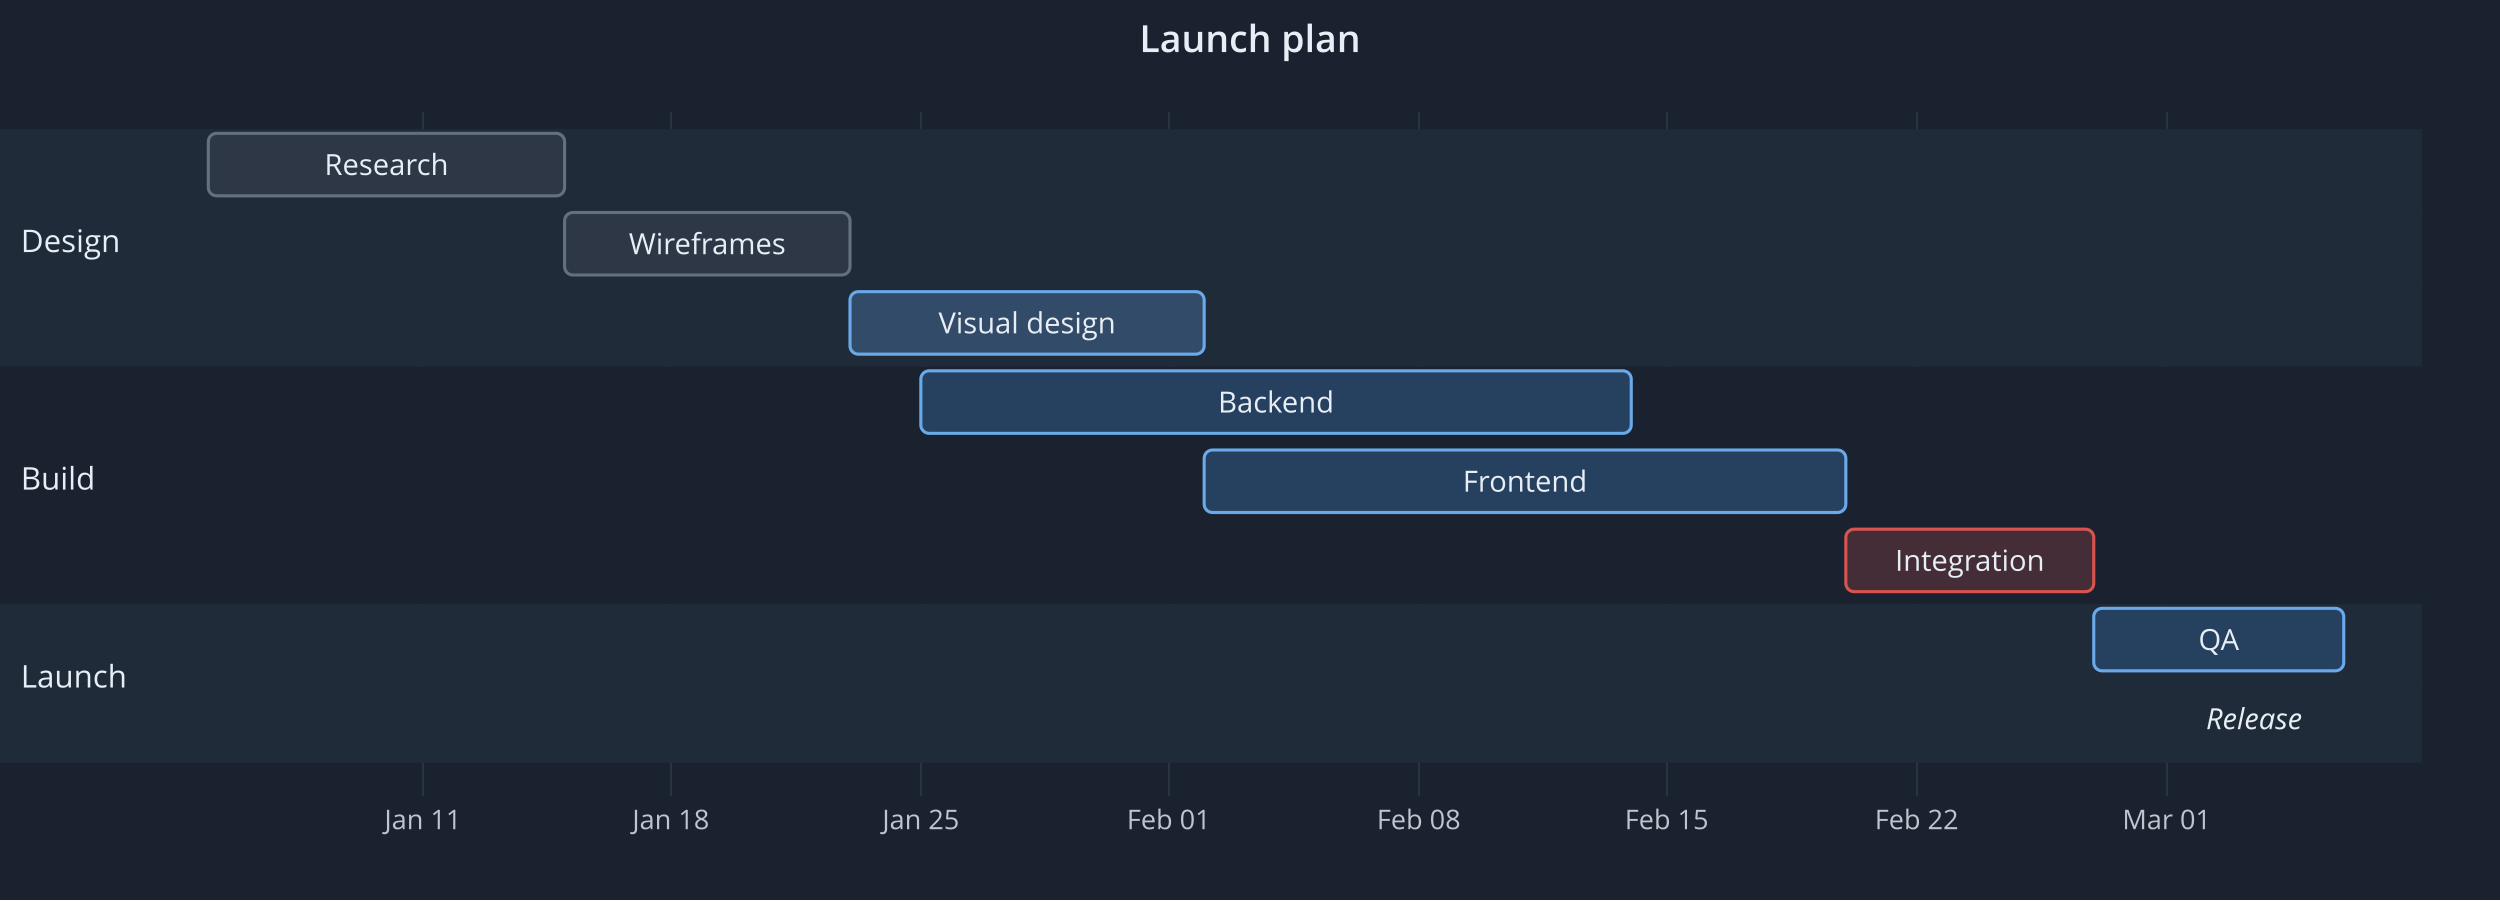
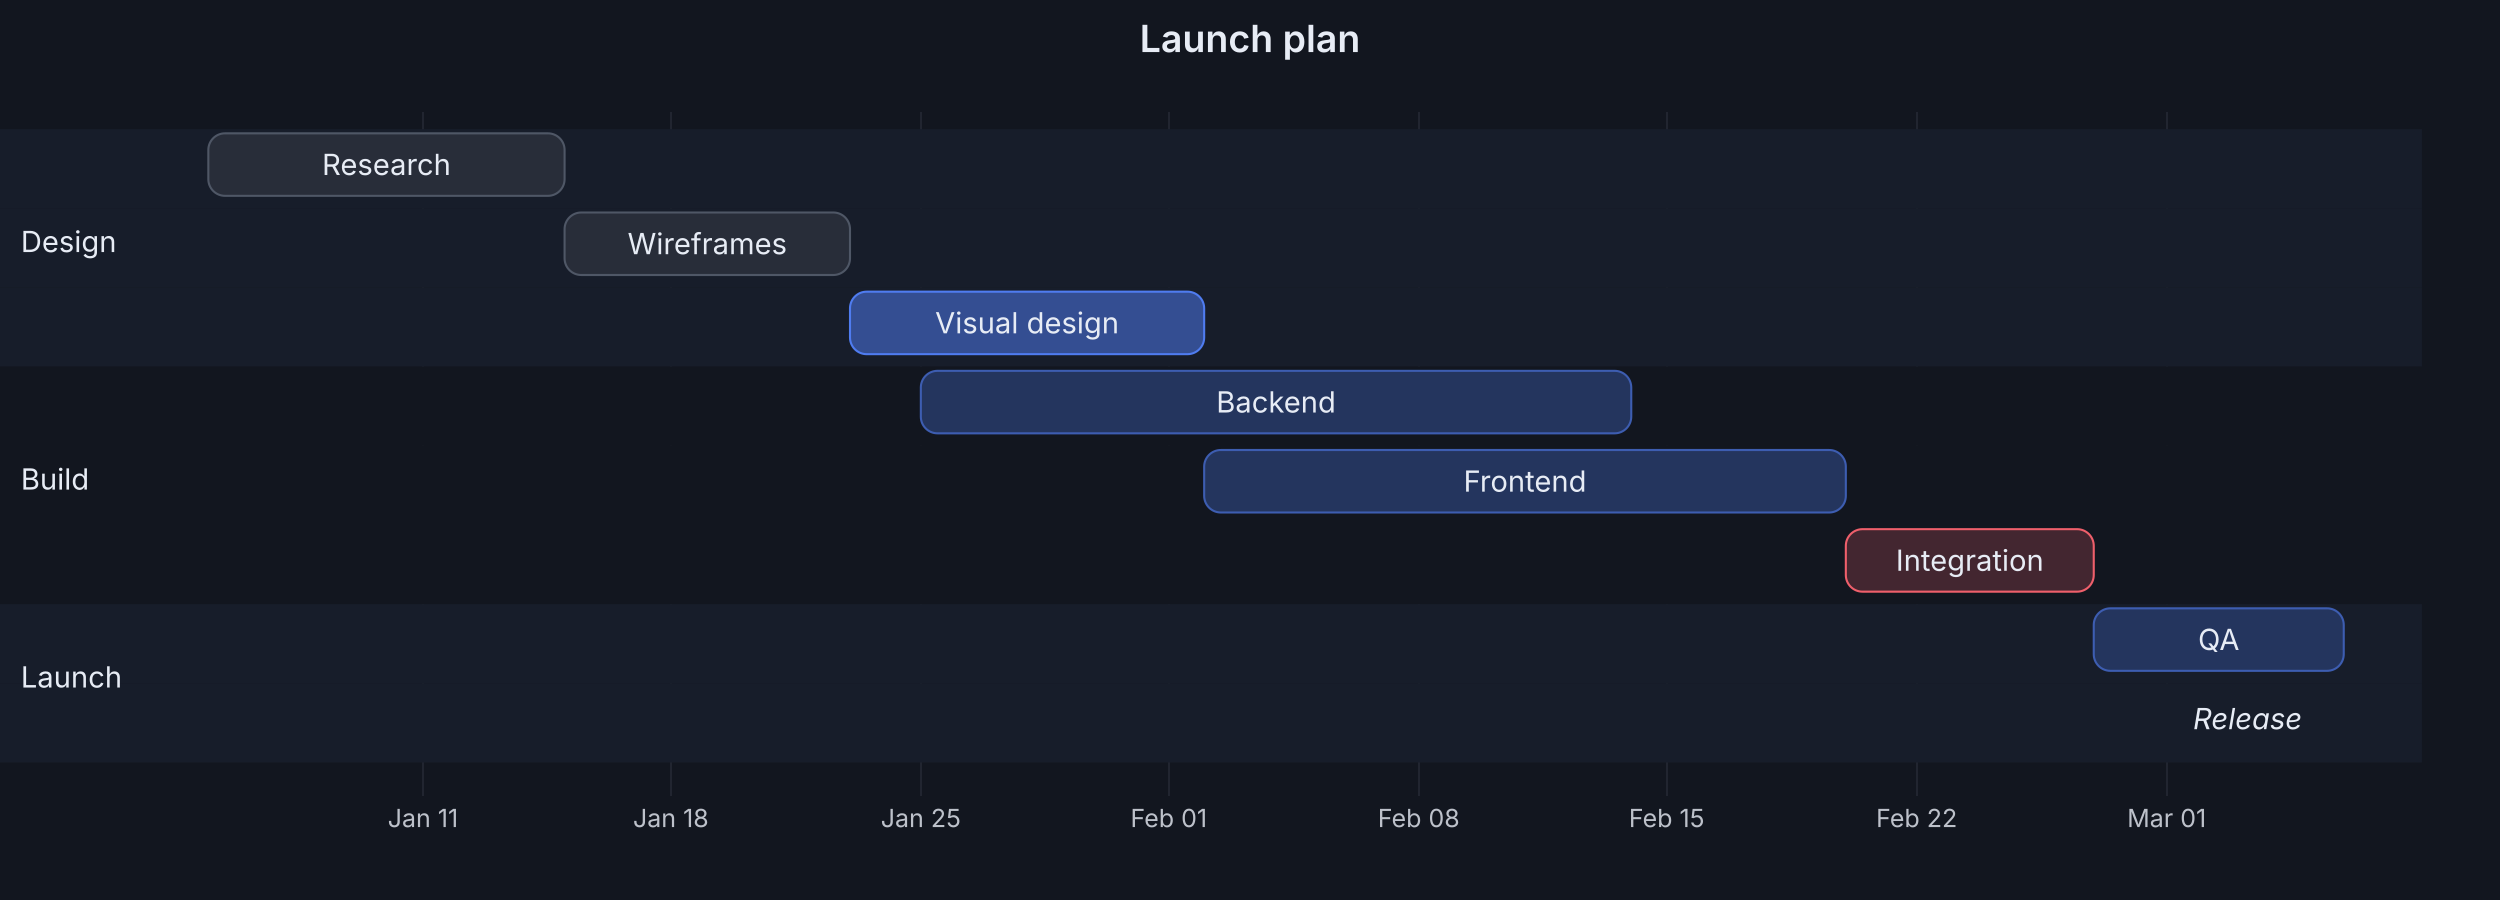
- <svg xmlns="http://www.w3.org/2000/svg" id="pm-1795513336171-4" width="100%" viewBox="0 0 1200 432" style="max-width: 1200px;" role="graphics-document document" aria-roledescription="gantt">
-   <rect x="0" y="0" width="1200" height="432" fill="#1a2230" data-pm="background" />
-   <style>#pm-1795513336171-4{font-family:'Open Sans','Helvetica Neue',Helvetica,Arial,sans-serif;font-size:18px;fill:#e8eef5;}@keyframes edge-animation-frame{from{stroke-dashoffset:0;}}@keyframes dash{to{stroke-dashoffset:0;}}#pm-1795513336171-4 .edge-animation-slow{stroke-dasharray:9,5!important;stroke-dashoffset:900;animation:dash 50s linear infinite;stroke-linecap:round;}#pm-1795513336171-4 .edge-animation-fast{stroke-dasharray:9,5!important;stroke-dashoffset:900;animation:dash 20s linear infinite;stroke-linecap:round;}#pm-1795513336171-4 .error-icon{fill:#202b3a;}#pm-1795513336171-4 .error-text{fill:#dfd4c5;stroke:#dfd4c5;}#pm-1795513336171-4 .edge-thickness-normal{stroke-width:1px;}#pm-1795513336171-4 .edge-thickness-thick{stroke-width:3.5px;}#pm-1795513336171-4 .edge-pattern-solid{stroke-dasharray:0;}#pm-1795513336171-4 .edge-thickness-invisible{stroke-width:0;fill:none;}#pm-1795513336171-4 .edge-pattern-dashed{stroke-dasharray:3;}#pm-1795513336171-4 .edge-pattern-dotted{stroke-dasharray:2;}#pm-1795513336171-4 .marker{fill:#9fb0c3;stroke:#9fb0c3;}#pm-1795513336171-4 .marker.cross{stroke:#9fb0c3;}#pm-1795513336171-4 svg{font-family:'Open Sans','Helvetica Neue',Helvetica,Arial,sans-serif;font-size:18px;}#pm-1795513336171-4 p{margin:0;}#pm-1795513336171-4 .mermaid-main-font{font-family:'Open Sans','Helvetica Neue',Helvetica,Arial,sans-serif;}#pm-1795513336171-4 .exclude-range{fill:#eeeeee;}#pm-1795513336171-4 .section{stroke:none;opacity:0.2;}#pm-1795513336171-4 .section0{fill:#202b3a;}#pm-1795513336171-4 .section2{fill:#202b3a;}#pm-1795513336171-4 .section1,#pm-1795513336171-4 .section3{fill:#1a2230;opacity:0.2;}#pm-1795513336171-4 .sectionTitle0{fill:#e8eef5;}#pm-1795513336171-4 .sectionTitle1{fill:#e8eef5;}#pm-1795513336171-4 .sectionTitle2{fill:#e8eef5;}#pm-1795513336171-4 .sectionTitle3{fill:#e8eef5;}#pm-1795513336171-4 .sectionTitle{text-anchor:start;font-family:'Open Sans','Helvetica Neue',Helvetica,Arial,sans-serif;}#pm-1795513336171-4 .grid .tick{stroke:#2e3746;opacity:0.8;shape-rendering:crispEdges;}#pm-1795513336171-4 .grid .tick text{font-family:'Open Sans','Helvetica Neue',Helvetica,Arial,sans-serif;fill:#e8eef5;}#pm-1795513336171-4 .grid path{stroke-width:0;}#pm-1795513336171-4 .today{fill:none;stroke:#d9534f;stroke-width:2px;}#pm-1795513336171-4 .task{stroke-width:2;}#pm-1795513336171-4 .taskText{text-anchor:middle;font-family:'Open Sans','Helvetica Neue',Helvetica,Arial,sans-serif;}#pm-1795513336171-4 .taskTextOutsideRight{fill:#e8eef5;text-anchor:start;font-family:'Open Sans','Helvetica Neue',Helvetica,Arial,sans-serif;}#pm-1795513336171-4 .taskTextOutsideLeft{fill:#e8eef5;text-anchor:end;}#pm-1795513336171-4 .task.clickable{cursor:pointer;}#pm-1795513336171-4 .taskText.clickable{cursor:pointer;fill:#003163!important;font-weight:bold;}#pm-1795513336171-4 .taskTextOutsideLeft.clickable{cursor:pointer;fill:#003163!important;font-weight:bold;}#pm-1795513336171-4 .taskTextOutsideRight.clickable{cursor:pointer;fill:#003163!important;font-weight:bold;}#pm-1795513336171-4 .taskText0,#pm-1795513336171-4 .taskText1,#pm-1795513336171-4 .taskText2,#pm-1795513336171-4 .taskText3{fill:#e8eef5;}#pm-1795513336171-4 .task0,#pm-1795513336171-4 .task1,#pm-1795513336171-4 .task2,#pm-1795513336171-4 .task3{fill:#26405f;stroke:#6aa9ea;}#pm-1795513336171-4 .taskTextOutside0,#pm-1795513336171-4 .taskTextOutside2{fill:#e8eef5;}#pm-1795513336171-4 .taskTextOutside1,#pm-1795513336171-4 .taskTextOutside3{fill:#e8eef5;}#pm-1795513336171-4 .active0,#pm-1795513336171-4 .active1,#pm-1795513336171-4 .active2,#pm-1795513336171-4 .active3{fill:#324b68;stroke:#6aa9ea;}#pm-1795513336171-4 .activeText0,#pm-1795513336171-4 .activeText1,#pm-1795513336171-4 .activeText2,#pm-1795513336171-4 .activeText3{fill:#e8eef5!important;}#pm-1795513336171-4 .done0,#pm-1795513336171-4 .done1,#pm-1795513336171-4 .done2,#pm-1795513336171-4 .done3{stroke:#637081;fill:#2e3746;stroke-width:2;}#pm-1795513336171-4 .doneText0,#pm-1795513336171-4 .doneText1,#pm-1795513336171-4 .doneText2,#pm-1795513336171-4 .doneText3{fill:#e8eef5!important;}#pm-1795513336171-4 .doneText0.taskTextOutsideLeft,#pm-1795513336171-4 .doneText0.taskTextOutsideRight,#pm-1795513336171-4 .doneText1.taskTextOutsideLeft,#pm-1795513336171-4 .doneText1.taskTextOutsideRight,#pm-1795513336171-4 .doneText2.taskTextOutsideLeft,#pm-1795513336171-4 .doneText2.taskTextOutsideRight,#pm-1795513336171-4 .doneText3.taskTextOutsideLeft,#pm-1795513336171-4 .doneText3.taskTextOutsideRight{fill:#e8eef5!important;}#pm-1795513336171-4 .crit0,#pm-1795513336171-4 .crit1,#pm-1795513336171-4 .crit2,#pm-1795513336171-4 .crit3{stroke:#d9534f;fill:#442d37;stroke-width:2;}#pm-1795513336171-4 .activeCrit0,#pm-1795513336171-4 .activeCrit1,#pm-1795513336171-4 .activeCrit2,#pm-1795513336171-4 .activeCrit3{stroke:#d9534f;fill:#324b68;stroke-width:2;}#pm-1795513336171-4 .doneCrit0,#pm-1795513336171-4 .doneCrit1,#pm-1795513336171-4 .doneCrit2,#pm-1795513336171-4 .doneCrit3{stroke:#d9534f;fill:#2e3746;stroke-width:2;cursor:pointer;shape-rendering:crispEdges;}#pm-1795513336171-4 .milestone{transform:rotate(45deg) scale(0.8,0.8);}#pm-1795513336171-4 .milestoneText{font-style:italic;}#pm-1795513336171-4 .doneCritText0,#pm-1795513336171-4 .doneCritText1,#pm-1795513336171-4 .doneCritText2,#pm-1795513336171-4 .doneCritText3{fill:#e8eef5!important;}#pm-1795513336171-4 .doneCritText0.taskTextOutsideLeft,#pm-1795513336171-4 .doneCritText0.taskTextOutsideRight,#pm-1795513336171-4 .doneCritText1.taskTextOutsideLeft,#pm-1795513336171-4 .doneCritText1.taskTextOutsideRight,#pm-1795513336171-4 .doneCritText2.taskTextOutsideLeft,#pm-1795513336171-4 .doneCritText2.taskTextOutsideRight,#pm-1795513336171-4 .doneCritText3.taskTextOutsideLeft,#pm-1795513336171-4 .doneCritText3.taskTextOutsideRight{fill:#e8eef5!important;}#pm-1795513336171-4 .vert{stroke:navy;}#pm-1795513336171-4 .vertText{font-size:15px;text-anchor:middle;fill:navy!important;}#pm-1795513336171-4 .activeCritText0,#pm-1795513336171-4 .activeCritText1,#pm-1795513336171-4 .activeCritText2,#pm-1795513336171-4 .activeCritText3{fill:#e8eef5!important;}#pm-1795513336171-4 .titleText{text-anchor:middle;font-size:18px;fill:#e8eef5;font-family:'Open Sans','Helvetica Neue',Helvetica,Arial,sans-serif;}#pm-1795513336171-4 .node .neo-node{stroke:#6aa9ea;}#pm-1795513336171-4 [data-look="neo"].node rect,#pm-1795513336171-4 [data-look="neo"].cluster rect,#pm-1795513336171-4 [data-look="neo"].node polygon{stroke:url(#pm-1795513336171-4-gradient);filter:drop-shadow( 1px 2px 2px rgba(185,185,185,1));}#pm-1795513336171-4 [data-look="neo"].swimlane.cluster rect{filter:none;}#pm-1795513336171-4 [data-look="neo"].node path{stroke:url(#pm-1795513336171-4-gradient);stroke-width:1px;}#pm-1795513336171-4 [data-look="neo"].node .outer-path{filter:drop-shadow( 1px 2px 2px rgba(185,185,185,1));}#pm-1795513336171-4 [data-look="neo"].node .neo-line path{stroke:#6aa9ea;filter:none;}#pm-1795513336171-4 [data-look="neo"].node circle{stroke:url(#pm-1795513336171-4-gradient);filter:drop-shadow( 1px 2px 2px rgba(185,185,185,1));}#pm-1795513336171-4 [data-look="neo"].node circle .state-start{fill:#000000;}#pm-1795513336171-4 [data-look="neo"].icon-shape .icon{fill:url(#pm-1795513336171-4-gradient);filter:drop-shadow( 1px 2px 2px rgba(185,185,185,1));}#pm-1795513336171-4 [data-look="neo"].icon-shape .icon-neo path{stroke:url(#pm-1795513336171-4-gradient);filter:drop-shadow( 1px 2px 2px rgba(185,185,185,1));}#pm-1795513336171-4 .node rect.label-container,#pm-1795513336171-4 .node polygon,#pm-1795513336171-4 .node circle,#pm-1795513336171-4 .node ellipse,#pm-1795513336171-4 .node .label-container path{fill:rgb(38, 64, 95);stroke:rgb(106, 169, 234);stroke-width:1.5px;}#pm-1795513336171-4 .node.pm-decision polygon{fill:rgb(77, 63, 28);stroke:rgb(230, 178, 58);}#pm-1795513336171-4 .node.pm-terminal rect.label-container,#pm-1795513336171-4 .node.pm-terminal circle,#pm-1795513336171-4 .node.pm-terminal ellipse,#pm-1795513336171-4 .node.pm-terminal .label-container path{fill:rgb(30, 68, 51);stroke:rgb(76, 184, 122);}#pm-1795513336171-4 .node .label,#pm-1795513336171-4 .node .nodeLabel,#pm-1795513336171-4 .node .label text,#pm-1795513336171-4 .node .label span{color:rgb(232, 238, 245);}#pm-1795513336171-4 .edgePaths path,#pm-1795513336171-4 .flowchart-link{stroke:rgb(159, 176, 195);stroke-width:1.5px;}#pm-1795513336171-4 .marker{fill:rgb(159, 176, 195);stroke:rgb(159, 176, 195);}#pm-1795513336171-4 .edgeLabel,#pm-1795513336171-4 .edgeLabel p,#pm-1795513336171-4 .edgeLabel span{background-color:rgb(26, 34, 48);color:rgb(232, 238, 245);font-size:15px;}#pm-1795513336171-4 .edgeLabel rect{fill:rgb(26, 34, 48);opacity:1;}#pm-1795513336171-4 .labelBkg{background-color:rgb(26, 34, 48);padding:2px 6px;}#pm-1795513336171-4 .cluster rect{fill:rgb(32, 43, 58);stroke:rgb(55, 70, 90);stroke-width:1.5px;rx:4px;ry:4px;}#pm-1795513336171-4 .cluster .nodeLabel,#pm-1795513336171-4 .cluster-label .nodeLabel,#pm-1795513336171-4 .cluster text{color:rgb(159, 176, 195);font-size:14px;font-weight:600;letter-spacing:0.02em;}#pm-1795513336171-4 .pmTerminal .nodeLabel{display:inline-block;padding:10px 14px;min-width:76px;}#pm-1795513336171-4 .pmDecision .nodeLabel{display:inline-block;}#pm-1795513336171-4 .actor-line{stroke:rgb(86, 98, 114);stroke-width:1.5px;}#pm-1795513336171-4 .loopLine{stroke:rgb(99, 112, 129);stroke-width:1.5px;stroke-dasharray:5,4;}#pm-1795513336171-4 .labelBox{stroke:rgb(99, 112, 129);}#pm-1795513336171-4 .messageLine0,#pm-1795513336171-4 .messageLine1{stroke-width:1.5px;}#pm-1795513336171-4 .note{stroke-width:1.5px;}#pm-1795513336171-4 .classGroup line,#pm-1795513336171-4 .divider path{stroke:rgb(106, 169, 234);stroke-width:1.5px;}#pm-1795513336171-4 .relationshipLabelBox{fill:rgb(26, 34, 48);opacity:1;}#pm-1795513336171-4 .relationshipLine{stroke:rgb(159, 176, 195);stroke-width:1.5px;}#pm-1795513336171-4 .grid .tick line{stroke:rgb(46, 55, 70);opacity:1;}#pm-1795513336171-4 .grid path{stroke-width:0;}#pm-1795513336171-4 .tick text{font-size:13px;fill:rgb(159, 176, 195);}#pm-1795513336171-4 .titleText{font-weight:600;fill:rgb(232, 238, 245);}#pm-1795513336171-4 .section0,#pm-1795513336171-4 .section2{fill:rgb(32, 43, 58);opacity:1;}#pm-1795513336171-4 .section1,#pm-1795513336171-4 .section3{fill:rgb(26, 34, 48);opacity:1;}#pm-1795513336171-4 rect.task,#pm-1795513336171-4 rect.milestone{rx:4px;ry:4px;stroke-width:1.5px;}#pm-1795513336171-4 .pieTitleText{font-weight:600;}#pm-1795513336171-4 .slice{font-weight:600;}#pm-1795513336171-4 .edgePaths path.edge{stroke-width:3px;}#pm-1795513336171-4 .edgePaths path.section-edge-0{stroke:rgb(70, 165, 106);}#pm-1795513336171-4 .edgePaths path.section-edge-1{stroke:rgb(224, 165, 38);}#pm-1795513336171-4 .edgePaths path.section-edge-2{stroke:rgb(217, 83, 79);}#pm-1795513336171-4 .edgePaths path.section-edge-3{stroke:rgb(139, 111, 208);}#pm-1795513336171-4 .edgePaths path.section-edge-4{stroke:rgb(47, 167, 160);}#pm-1795513336171-4 .edgePaths path.section-edge-5{stroke:rgb(230, 126, 60);}#pm-1795513336171-4 .edgePaths path.section-edge-6{stroke:rgb(107, 122, 140);}#pm-1795513336171-4 .edgePaths path.section-edge-7{stroke:rgb(214, 96, 155);}#pm-1795513336171-4 .edgePaths path.section-edge-8{stroke:rgb(84, 104, 201);}#pm-1795513336171-4 .edgePaths path.section-edge-9{stroke:rgb(138, 179, 58);}#pm-1795513336171-4 .edgePaths path.section-edge-10{stroke:rgb(53, 163, 214);}#pm-1795513336171-4 .edgePaths path.section-edge-11{stroke:rgb(59, 130, 196);}#pm-1795513336171-4 .mindmap-node.section-root circle,#pm-1795513336171-4 .mindmap-node.section-root rect,#pm-1795513336171-4 .mindmap-node.section-root path{fill:rgb(232, 238, 245);stroke:rgb(232, 238, 245);}#pm-1795513336171-4 .mindmap-node.section-root .label,#pm-1795513336171-4 .mindmap-node.section-root span,#pm-1795513336171-4 .mindmap-node.section-root p{font-size:20px;}#pm-1795513336171-4 .mindmap-node .label,#pm-1795513336171-4 .mindmap-node text,#pm-1795513336171-4 .mindmap-node span,#pm-1795513336171-4 .mindmap-node p{color:rgb(255, 255, 255);fill:rgb(255, 255, 255);font-weight:600;}#pm-1795513336171-4 .mindmap-node.section-root .label,#pm-1795513336171-4 .mindmap-node.section-root text,#pm-1795513336171-4 .mindmap-node.section-root span,#pm-1795513336171-4 .mindmap-node.section-root p{color:rgb(26, 34, 48);fill:rgb(26, 34, 48);}#pm-1795513336171-4 :root{--mermaid-font-family:'Open Sans','Helvetica Neue',Helvetica,Arial,sans-serif;}</style>
+ <svg xmlns="http://www.w3.org/2000/svg" id="pm-1795514993063-13" width="100%" viewBox="0 0 1200 432" style="max-width: 1200px;" role="graphics-document document" aria-roledescription="gantt">
+   <rect x="0" y="0" width="1200" height="432" fill="#12161f" data-pm="background" />
+   <defs>
+     <filter id="pm-shadow" x="-25%" y="-25%" width="150%" height="170%" color-interpolation-filters="sRGB">
+       <feDropShadow in="SourceGraphic" dx="0" dy="1" stdDeviation="1" flood-color="#000000" flood-opacity="0.4" result="s0" />
+       <feDropShadow in="SourceGraphic" dx="0" dy="6" stdDeviation="7" flood-color="#000000" flood-opacity="0.35" result="s1" />
+       <feMerge>
+         <feMergeNode in="s1" />
+         <feMergeNode in="s0" />
+       </feMerge>
+     </filter>
+   </defs>
+   <style>#pm-1795514993063-13{font-family:Inter,'SF Pro Text',-apple-system,BlinkMacSystemFont,'Segoe UI',Roboto,'Helvetica Neue',Arial,sans-serif;font-size:17px;fill:#e7ecf5;}@keyframes edge-animation-frame{from{stroke-dashoffset:0;}}@keyframes dash{to{stroke-dashoffset:0;}}#pm-1795514993063-13 .edge-animation-slow{stroke-dasharray:9,5!important;stroke-dashoffset:900;animation:dash 50s linear infinite;stroke-linecap:round;}#pm-1795514993063-13 .edge-animation-fast{stroke-dasharray:9,5!important;stroke-dashoffset:900;animation:dash 20s linear infinite;stroke-linecap:round;}#pm-1795514993063-13 .error-icon{fill:#171d2a;}#pm-1795514993063-13 .error-text{fill:#e8e2d5;stroke:#e8e2d5;}#pm-1795514993063-13 .edge-thickness-normal{stroke-width:1px;}#pm-1795514993063-13 .edge-thickness-thick{stroke-width:3.5px;}#pm-1795514993063-13 .edge-pattern-solid{stroke-dasharray:0;}#pm-1795514993063-13 .edge-thickness-invisible{stroke-width:0;fill:none;}#pm-1795514993063-13 .edge-pattern-dashed{stroke-dasharray:3;}#pm-1795514993063-13 .edge-pattern-dotted{stroke-dasharray:2;}#pm-1795514993063-13 .marker{fill:#8b97ad;stroke:#8b97ad;}#pm-1795514993063-13 .marker.cross{stroke:#8b97ad;}#pm-1795514993063-13 svg{font-family:Inter,'SF Pro Text',-apple-system,BlinkMacSystemFont,'Segoe UI',Roboto,'Helvetica Neue',Arial,sans-serif;font-size:17px;}#pm-1795514993063-13 p{margin:0;}#pm-1795514993063-13 .mermaid-main-font{font-family:Inter,'SF Pro Text',-apple-system,BlinkMacSystemFont,'Segoe UI',Roboto,'Helvetica Neue',Arial,sans-serif;}#pm-1795514993063-13 .exclude-range{fill:#eeeeee;}#pm-1795514993063-13 .section{stroke:none;opacity:0.2;}#pm-1795514993063-13 .section0{fill:#171d2a;}#pm-1795514993063-13 .section2{fill:#171d2a;}#pm-1795514993063-13 .section1,#pm-1795514993063-13 .section3{fill:#12161f;opacity:0.2;}#pm-1795514993063-13 .sectionTitle0{fill:#e7ecf5;}#pm-1795514993063-13 .sectionTitle1{fill:#e7ecf5;}#pm-1795514993063-13 .sectionTitle2{fill:#e7ecf5;}#pm-1795514993063-13 .sectionTitle3{fill:#e7ecf5;}#pm-1795514993063-13 .sectionTitle{text-anchor:start;font-family:Inter,'SF Pro Text',-apple-system,BlinkMacSystemFont,'Segoe UI',Roboto,'Helvetica Neue',Arial,sans-serif;}#pm-1795514993063-13 .grid .tick{stroke:#242934;opacity:0.8;shape-rendering:crispEdges;}#pm-1795514993063-13 .grid .tick text{font-family:Inter,'SF Pro Text',-apple-system,BlinkMacSystemFont,'Segoe UI',Roboto,'Helvetica Neue',Arial,sans-serif;fill:#e7ecf5;}#pm-1795514993063-13 .grid path{stroke-width:0;}#pm-1795514993063-13 .today{fill:none;stroke:#ef5f6b;stroke-width:2px;}#pm-1795514993063-13 .task{stroke-width:2;}#pm-1795514993063-13 .taskText{text-anchor:middle;font-family:Inter,'SF Pro Text',-apple-system,BlinkMacSystemFont,'Segoe UI',Roboto,'Helvetica Neue',Arial,sans-serif;}#pm-1795514993063-13 .taskTextOutsideRight{fill:#e7ecf5;text-anchor:start;font-family:Inter,'SF Pro Text',-apple-system,BlinkMacSystemFont,'Segoe UI',Roboto,'Helvetica Neue',Arial,sans-serif;}#pm-1795514993063-13 .taskTextOutsideLeft{fill:#e7ecf5;text-anchor:end;}#pm-1795514993063-13 .task.clickable{cursor:pointer;}#pm-1795514993063-13 .taskText.clickable{cursor:pointer;fill:#003163!important;font-weight:bold;}#pm-1795514993063-13 .taskTextOutsideLeft.clickable{cursor:pointer;fill:#003163!important;font-weight:bold;}#pm-1795514993063-13 .taskTextOutsideRight.clickable{cursor:pointer;fill:#003163!important;font-weight:bold;}#pm-1795514993063-13 .taskText0,#pm-1795514993063-13 .taskText1,#pm-1795514993063-13 .taskText2,#pm-1795514993063-13 .taskText3{fill:#e7ecf5;}#pm-1795514993063-13 .task0,#pm-1795514993063-13 .task1,#pm-1795514993063-13 .task2,#pm-1795514993063-13 .task3{fill:#24355e;stroke:#3d5db1;}#pm-1795514993063-13 .taskTextOutside0,#pm-1795514993063-13 .taskTextOutside2{fill:#e7ecf5;}#pm-1795514993063-13 .taskTextOutside1,#pm-1795514993063-13 .taskTextOutside3{fill:#e7ecf5;}#pm-1795514993063-13 .active0,#pm-1795514993063-13 .active1,#pm-1795514993063-13 .active2,#pm-1795514993063-13 .active3{fill:#344e92;stroke:#4f7cf0;}#pm-1795514993063-13 .activeText0,#pm-1795514993063-13 .activeText1,#pm-1795514993063-13 .activeText2,#pm-1795514993063-13 .activeText3{fill:#e7ecf5!important;}#pm-1795514993063-13 .done0,#pm-1795514993063-13 .done1,#pm-1795514993063-13 .done2,#pm-1795514993063-13 .done3{stroke:#4f5766;fill:#282d39;stroke-width:2;}#pm-1795514993063-13 .doneText0,#pm-1795514993063-13 .doneText1,#pm-1795514993063-13 .doneText2,#pm-1795514993063-13 .doneText3{fill:#e7ecf5!important;}#pm-1795514993063-13 .doneText0.taskTextOutsideLeft,#pm-1795514993063-13 .doneText0.taskTextOutsideRight,#pm-1795514993063-13 .doneText1.taskTextOutsideLeft,#pm-1795514993063-13 .doneText1.taskTextOutsideRight,#pm-1795514993063-13 .doneText2.taskTextOutsideLeft,#pm-1795514993063-13 .doneText2.taskTextOutsideRight,#pm-1795514993063-13 .doneText3.taskTextOutsideLeft,#pm-1795514993063-13 .doneText3.taskTextOutsideRight{fill:#e7ecf5!important;}#pm-1795514993063-13 .crit0,#pm-1795514993063-13 .crit1,#pm-1795514993063-13 .crit2,#pm-1795514993063-13 .crit3{stroke:#ef5f6b;fill:#432630;stroke-width:2;}#pm-1795514993063-13 .activeCrit0,#pm-1795514993063-13 .activeCrit1,#pm-1795514993063-13 .activeCrit2,#pm-1795514993063-13 .activeCrit3{stroke:#ef5f6b;fill:#344e92;stroke-width:2;}#pm-1795514993063-13 .doneCrit0,#pm-1795514993063-13 .doneCrit1,#pm-1795514993063-13 .doneCrit2,#pm-1795514993063-13 .doneCrit3{stroke:#ef5f6b;fill:#282d39;stroke-width:2;cursor:pointer;shape-rendering:crispEdges;}#pm-1795514993063-13 .milestone{transform:rotate(45deg) scale(0.8,0.8);}#pm-1795514993063-13 .milestoneText{font-style:italic;}#pm-1795514993063-13 .doneCritText0,#pm-1795514993063-13 .doneCritText1,#pm-1795514993063-13 .doneCritText2,#pm-1795514993063-13 .doneCritText3{fill:#e7ecf5!important;}#pm-1795514993063-13 .doneCritText0.taskTextOutsideLeft,#pm-1795514993063-13 .doneCritText0.taskTextOutsideRight,#pm-1795514993063-13 .doneCritText1.taskTextOutsideLeft,#pm-1795514993063-13 .doneCritText1.taskTextOutsideRight,#pm-1795514993063-13 .doneCritText2.taskTextOutsideLeft,#pm-1795514993063-13 .doneCritText2.taskTextOutsideRight,#pm-1795514993063-13 .doneCritText3.taskTextOutsideLeft,#pm-1795514993063-13 .doneCritText3.taskTextOutsideRight{fill:#e7ecf5!important;}#pm-1795514993063-13 .vert{stroke:navy;}#pm-1795514993063-13 .vertText{font-size:15px;text-anchor:middle;fill:navy!important;}#pm-1795514993063-13 .activeCritText0,#pm-1795514993063-13 .activeCritText1,#pm-1795514993063-13 .activeCritText2,#pm-1795514993063-13 .activeCritText3{fill:#e7ecf5!important;}#pm-1795514993063-13 .titleText{text-anchor:middle;font-size:18px;fill:#e7ecf5;font-family:Inter,'SF Pro Text',-apple-system,BlinkMacSystemFont,'Segoe UI',Roboto,'Helvetica Neue',Arial,sans-serif;}#pm-1795514993063-13 .node .neo-node{stroke:#4d63a8;}#pm-1795514993063-13 [data-look="neo"].node rect,#pm-1795514993063-13 [data-look="neo"].cluster rect,#pm-1795514993063-13 [data-look="neo"].node polygon{stroke:url(#pm-1795514993063-13-gradient);filter:drop-shadow( 1px 2px 2px rgba(185,185,185,1));}#pm-1795514993063-13 [data-look="neo"].swimlane.cluster rect{filter:none;}#pm-1795514993063-13 [data-look="neo"].node path{stroke:url(#pm-1795514993063-13-gradient);stroke-width:1px;}#pm-1795514993063-13 [data-look="neo"].node .outer-path{filter:drop-shadow( 1px 2px 2px rgba(185,185,185,1));}#pm-1795514993063-13 [data-look="neo"].node .neo-line path{stroke:#4d63a8;filter:none;}#pm-1795514993063-13 [data-look="neo"].node circle{stroke:url(#pm-1795514993063-13-gradient);filter:drop-shadow( 1px 2px 2px rgba(185,185,185,1));}#pm-1795514993063-13 [data-look="neo"].node circle .state-start{fill:#000000;}#pm-1795514993063-13 [data-look="neo"].icon-shape .icon{fill:url(#pm-1795514993063-13-gradient);filter:drop-shadow( 1px 2px 2px rgba(185,185,185,1));}#pm-1795514993063-13 [data-look="neo"].icon-shape .icon-neo path{stroke:url(#pm-1795514993063-13-gradient);filter:drop-shadow( 1px 2px 2px rgba(185,185,185,1));}#pm-1795514993063-13 .node rect.label-container,#pm-1795514993063-13 .node polygon,#pm-1795514993063-13 .node circle,#pm-1795514993063-13 .node ellipse,#pm-1795514993063-13 .node .label-container path{fill:rgb(31, 42, 68);stroke:rgb(77, 99, 168);stroke-width:1px;}#pm-1795514993063-13 .node.pm-decision polygon{fill:rgb(58, 51, 32);stroke:rgb(168, 136, 58);}#pm-1795514993063-13 .node.pm-terminal rect.label-container,#pm-1795514993063-13 .node.pm-terminal circle,#pm-1795514993063-13 .node.pm-terminal ellipse,#pm-1795514993063-13 .node.pm-terminal .label-container path{fill:rgb(24, 58, 44);stroke:rgb(59, 143, 103);}#pm-1795514993063-13 .node .label,#pm-1795514993063-13 .node .nodeLabel,#pm-1795514993063-13 .node .label text,#pm-1795514993063-13 .node .label span{color:rgb(231, 236, 245);font-weight:500;}#pm-1795514993063-13 .node:not(.mindmap-node),#pm-1795514993063-13 rect.actor,#pm-1795514993063-13 .classGroup,#pm-1795514993063-13 .entityBox{filter:url("#pm-shadow");}#pm-1795514993063-13 .edgePaths path,#pm-1795514993063-13 .flowchart-link{stroke:rgb(139, 151, 173);stroke-width:1.5px;}#pm-1795514993063-13 .marker{fill:rgb(139, 151, 173);stroke:rgb(139, 151, 173);}#pm-1795514993063-13 .edgeLabel,#pm-1795514993063-13 .edgeLabel p,#pm-1795514993063-13 .edgeLabel span{background-color:transparent;color:rgb(135, 140, 149);font-size:14px;font-weight:500;}#pm-1795514993063-13 .edgeLabel rect{fill:rgb(18, 22, 31);opacity:1;}#pm-1795514993063-13 .labelBkg{background-color:rgb(18, 22, 31);border:1px solid rgb(42, 52, 71);border-radius:999px;padding:2px 10px;}#pm-1795514993063-13 .cluster rect{fill:rgb(23, 29, 42);stroke:rgb(42, 52, 71);stroke-width:1px;rx:12px;ry:12px;}#pm-1795514993063-13 .cluster .nodeLabel,#pm-1795514993063-13 .cluster-label .nodeLabel,#pm-1795514993063-13 .cluster text{color:rgb(135, 140, 149);font-size:12px;font-weight:600;letter-spacing:0.07em;text-transform:uppercase;}#pm-1795514993063-13 .pmTerminal .nodeLabel{display:inline-block;padding:10px 14px;min-width:76px;}#pm-1795514993063-13 .pmDecision .nodeLabel{display:inline-block;}#pm-1795514993063-13 .actor-line{stroke:rgb(72, 80, 95);stroke-width:1.5px;stroke-dasharray:4,5;}#pm-1795514993063-13 .loopLine{stroke:rgb(85, 93, 109);stroke-width:1.5px;stroke-dasharray:5,4;}#pm-1795514993063-13 .labelBox{stroke:rgb(85, 93, 109);}#pm-1795514993063-13 rect.actor{rx:10px;ry:10px;stroke-width:1px;}#pm-1795514993063-13 .actor,#pm-1795514993063-13 text.actor&gt;tspan{font-weight:500;}#pm-1795514993063-13 .messageLine0,#pm-1795514993063-13 .messageLine1{stroke-width:1.5px;}#pm-1795514993063-13 .note{stroke-width:1px;rx:6px;ry:6px;}#pm-1795514993063-13 .node .label-group .nodeLabel,#pm-1795514993063-13 .node .label-group p{font-weight:700;}#pm-1795514993063-13 .classGroup line,#pm-1795514993063-13 .divider path{stroke:rgb(77, 99, 168);stroke-width:1px;}#pm-1795514993063-13 .relationshipLabelBox{fill:rgb(18, 22, 31);opacity:1;}#pm-1795514993063-13 .relationshipLine{stroke:rgb(139, 151, 173);stroke-width:1.5px;}#pm-1795514993063-13 .grid .tick line{stroke:rgb(36, 41, 52);opacity:1;}#pm-1795514993063-13 .grid path{stroke-width:0;}#pm-1795514993063-13 .tick text{font-size:12px;fill:rgb(135, 140, 149);}#pm-1795514993063-13 .titleText{font-weight:600;fill:rgb(231, 236, 245);}#pm-1795514993063-13 .section0,#pm-1795514993063-13 .section2{fill:rgb(23, 29, 42);opacity:1;}#pm-1795514993063-13 .section1,#pm-1795514993063-13 .section3{fill:rgb(18, 22, 31);opacity:1;}#pm-1795514993063-13 rect.task,#pm-1795514993063-13 rect.milestone{rx:8px;ry:8px;stroke-width:1px;}#pm-1795514993063-13 .pieTitleText{font-weight:600;}#pm-1795514993063-13 .slice{font-weight:600;}#pm-1795514993063-13 .pieOuterCircle{stroke:none;fill:none;}#pm-1795514993063-13 .mindmap-node .label,#pm-1795514993063-13 .mindmap-node text,#pm-1795514993063-13 .mindmap-node span,#pm-1795514993063-13 .mindmap-node p{color:rgb(255, 255, 255);fill:rgb(255, 255, 255);font-weight:600;}#pm-1795514993063-13 .mindmap-node.section-root circle,#pm-1795514993063-13 .mindmap-node.section-root rect,#pm-1795514993063-13 .mindmap-node.section-root path{fill:rgb(231, 236, 245);stroke:rgb(231, 236, 245);}#pm-1795514993063-13 .mindmap-node.section-root .label,#pm-1795514993063-13 .mindmap-node.section-root text,#pm-1795514993063-13 .mindmap-node.section-root span,#pm-1795514993063-13 .mindmap-node.section-root p{color:rgb(18, 22, 31);fill:rgb(18, 22, 31);font-size:19px;}#pm-1795514993063-13 .edgePaths path.edge{stroke-width:3px;stroke-linecap:round;}#pm-1795514993063-13 .edgePaths path.section-edge-0{stroke:rgb(51, 178, 123);}#pm-1795514993063-13 .edgePaths path.section-edge-1{stroke:rgb(242, 169, 59);}#pm-1795514993063-13 .edgePaths path.section-edge-2{stroke:rgb(239, 95, 107);}#pm-1795514993063-13 .edgePaths path.section-edge-3{stroke:rgb(138, 109, 240);}#pm-1795514993063-13 .edgePaths path.section-edge-4{stroke:rgb(37, 166, 184);}#pm-1795514993063-13 .edgePaths path.section-edge-5{stroke:rgb(242, 125, 66);}#pm-1795514993063-13 .edgePaths path.section-edge-6{stroke:rgb(107, 122, 144);}#pm-1795514993063-13 .edgePaths path.section-edge-7{stroke:rgb(229, 95, 163);}#pm-1795514993063-13 .edgePaths path.section-edge-8{stroke:rgb(102, 112, 232);}#pm-1795514993063-13 .edgePaths path.section-edge-9{stroke:rgb(140, 193, 82);}#pm-1795514993063-13 .edgePaths path.section-edge-10{stroke:rgb(56, 163, 232);}#pm-1795514993063-13 .edgePaths path.section-edge-11{stroke:rgb(79, 124, 240);}#pm-1795514993063-13 .mindmap-node rect{rx:12px;ry:12px;}#pm-1795514993063-13 .edgePaths path.pm-b1{stroke-width:6px;}#pm-1795514993063-13 .edgePaths path.pm-b2{stroke-width:3.5px;}#pm-1795514993063-13 .edgePaths path.pm-b3{stroke-width:2.5px;}#pm-1795514993063-13 .mindmap-node.section-0.pm-sub rect,#pm-1795514993063-13 .mindmap-node.section-0.pm-sub path{fill:rgb(27, 63, 55);stroke:rgb(51, 178, 123);stroke-width:1.5px;}#pm-1795514993063-13 .mindmap-node.section-0.pm-sub .label,#pm-1795514993063-13 .mindmap-node.section-0.pm-sub text,#pm-1795514993063-13 .mindmap-node.section-0.pm-sub span,#pm-1795514993063-13 .mindmap-node.section-0.pm-sub p{color:rgb(133, 209, 176);fill:rgb(133, 209, 176);font-weight:500;}#pm-1795514993063-13 .mindmap-node.section-1.pm-sub rect,#pm-1795514993063-13 .mindmap-node.section-1.pm-sub path{fill:rgb(76, 60, 38);stroke:rgb(242, 169, 59);stroke-width:1.5px;}#pm-1795514993063-13 .mindmap-node.section-1.pm-sub .label,#pm-1795514993063-13 .mindmap-node.section-1.pm-sub text,#pm-1795514993063-13 .mindmap-node.section-1.pm-sub span,#pm-1795514993063-13 .mindmap-node.section-1.pm-sub p{color:rgb(247, 203, 137);fill:rgb(247, 203, 137);font-weight:500;}#pm-1795514993063-13 .mindmap-node.section-2.pm-sub rect,#pm-1795514993063-13 .mindmap-node.section-2.pm-sub path{fill:rgb(75, 41, 51);stroke:rgb(239, 95, 107);stroke-width:1.5px;}#pm-1795514993063-13 .mindmap-node.section-2.pm-sub .label,#pm-1795514993063-13 .mindmap-node.section-2.pm-sub text,#pm-1795514993063-13 .mindmap-node.section-2.pm-sub span,#pm-1795514993063-13 .mindmap-node.section-2.pm-sub p{color:rgb(245, 159, 166);fill:rgb(245, 159, 166);font-weight:500;}#pm-1795514993063-13 .mindmap-node.section-3.pm-sub rect,#pm-1795514993063-13 .mindmap-node.section-3.pm-sub path{fill:rgb(49, 45, 85);stroke:rgb(138, 109, 240);stroke-width:1.5px;}#pm-1795514993063-13 .mindmap-node.section-3.pm-sub .label,#pm-1795514993063-13 .mindmap-node.section-3.pm-sub text,#pm-1795514993063-13 .mindmap-node.section-3.pm-sub span,#pm-1795514993063-13 .mindmap-node.section-3.pm-sub p{color:rgb(185, 167, 246);fill:rgb(185, 167, 246);font-weight:500;}#pm-1795514993063-13 .mindmap-node.section-4.pm-sub rect,#pm-1795514993063-13 .mindmap-node.section-4.pm-sub path{fill:rgb(23, 59, 71);stroke:rgb(37, 166, 184);stroke-width:1.5px;}#pm-1795514993063-13 .mindmap-node.section-4.pm-sub .label,#pm-1795514993063-13 .mindmap-node.section-4.pm-sub text,#pm-1795514993063-13 .mindmap-node.section-4.pm-sub span,#pm-1795514993063-13 .mindmap-node.section-4.pm-sub p{color:rgb(124, 202, 212);fill:rgb(124, 202, 212);font-weight:500;}#pm-1795514993063-13 .mindmap-node.section-5.pm-sub rect,#pm-1795514993063-13 .mindmap-node.section-5.pm-sub path{fill:rgb(76, 49, 40);stroke:rgb(242, 125, 66);stroke-width:1.5px;}#pm-1795514993063-13 .mindmap-node.section-5.pm-sub .label,#pm-1795514993063-13 .mindmap-node.section-5.pm-sub text,#pm-1795514993063-13 .mindmap-node.section-5.pm-sub span,#pm-1795514993063-13 .mindmap-node.section-5.pm-sub p{color:rgb(247, 177, 142);fill:rgb(247, 177, 142);font-weight:500;}#pm-1795514993063-13 .mindmap-node.section-6.pm-sub rect,#pm-1795514993063-13 .mindmap-node.section-6.pm-sub path{fill:rgb(41, 48, 60);stroke:rgb(107, 122, 144);stroke-width:1.5px;}#pm-1795514993063-13 .mindmap-node.section-6.pm-sub .label,#pm-1795514993063-13 .mindmap-node.section-6.pm-sub text,#pm-1795514993063-13 .mindmap-node.section-6.pm-sub span,#pm-1795514993063-13 .mindmap-node.section-6.pm-sub p{color:rgb(166, 175, 188);fill:rgb(166, 175, 188);font-weight:500;}#pm-1795514993063-13 .mindmap-node.section-7.pm-sub rect,#pm-1795514993063-13 .mindmap-node.section-7.pm-sub path{fill:rgb(73, 41, 65);stroke:rgb(229, 95, 163);stroke-width:1.5px;}#pm-1795514993063-13 .mindmap-node.section-7.pm-sub .label,#pm-1795514993063-13 .mindmap-node.section-7.pm-sub text,#pm-1795514993063-13 .mindmap-node.section-7.pm-sub span,#pm-1795514993063-13 .mindmap-node.section-7.pm-sub p{color:rgb(239, 159, 200);fill:rgb(239, 159, 200);font-weight:500;}#pm-1795514993063-13 .mindmap-node.section-8.pm-sub rect,#pm-1795514993063-13 .mindmap-node.section-8.pm-sub path{fill:rgb(40, 45, 83);stroke:rgb(102, 112, 232);stroke-width:1.5px;}#pm-1795514993063-13 .mindmap-node.section-8.pm-sub .label,#pm-1795514993063-13 .mindmap-node.section-8.pm-sub text,#pm-1795514993063-13 .mindmap-node.section-8.pm-sub span,#pm-1795514993063-13 .mindmap-node.section-8.pm-sub p{color:rgb(163, 169, 241);fill:rgb(163, 169, 241);font-weight:500;}#pm-1795514993063-13 .mindmap-node.section-9.pm-sub rect,#pm-1795514993063-13 .mindmap-node.section-9.pm-sub path{fill:rgb(50, 66, 44);stroke:rgb(140, 193, 82);stroke-width:1.5px;}#pm-1795514993063-13 .mindmap-node.section-9.pm-sub .label,#pm-1795514993063-13 .mindmap-node.section-9.pm-sub text,#pm-1795514993063-13 .mindmap-node.section-9.pm-sub span,#pm-1795514993063-13 .mindmap-node.section-9.pm-sub p{color:rgb(186, 218, 151);fill:rgb(186, 218, 151);font-weight:500;}#pm-1795514993063-13 .mindmap-node.section-10.pm-sub rect,#pm-1795514993063-13 .mindmap-node.section-10.pm-sub path{fill:rgb(28, 59, 83);stroke:rgb(56, 163, 232);stroke-width:1.5px;}#pm-1795514993063-13 .mindmap-node.section-10.pm-sub .label,#pm-1795514993063-13 .mindmap-node.section-10.pm-sub text,#pm-1795514993063-13 .mindmap-node.section-10.pm-sub span,#pm-1795514993063-13 .mindmap-node.section-10.pm-sub p{color:rgb(136, 200, 241);fill:rgb(136, 200, 241);font-weight:500;}#pm-1795514993063-13 .mindmap-node.section-11.pm-sub rect,#pm-1795514993063-13 .mindmap-node.section-11.pm-sub path{fill:rgb(34, 49, 85);stroke:rgb(79, 124, 240);stroke-width:1.5px;}#pm-1795514993063-13 .mindmap-node.section-11.pm-sub .label,#pm-1795514993063-13 .mindmap-node.section-11.pm-sub text,#pm-1795514993063-13 .mindmap-node.section-11.pm-sub span,#pm-1795514993063-13 .mindmap-node.section-11.pm-sub p{color:rgb(149, 176, 246);fill:rgb(149, 176, 246);font-weight:500;}#pm-1795514993063-13 :root{--mermaid-font-family:Inter,'SF Pro Text',-apple-system,BlinkMacSystemFont,'Segoe UI',Roboto,'Helvetica Neue',Arial,sans-serif;}</style>
  <g />
  <g class="grid" transform="translate(100, 382)" fill="none" font-size="10" font-family="sans-serif" text-anchor="middle">
    <path class="domain" stroke="currentColor" d="M0,-328V0H1025V-328" />
    <g class="tick" opacity="1" transform="translate(103,0)">
      <line stroke="currentColor" y2="-328" />
      <text fill="#000" y="3" dy="1em" stroke="none" font-size="10" style="text-anchor: middle;">Jan 11</text>
    </g>
    <g class="tick" opacity="1" transform="translate(222,0)">
      <line stroke="currentColor" y2="-328" />
      <text fill="#000" y="3" dy="1em" stroke="none" font-size="10" style="text-anchor: middle;">Jan 18</text>
    </g>
    <g class="tick" opacity="1" transform="translate(342,0)">
      <line stroke="currentColor" y2="-328" />
      <text fill="#000" y="3" dy="1em" stroke="none" font-size="10" style="text-anchor: middle;">Jan 25</text>
    </g>
    <g class="tick" opacity="1" transform="translate(461,0)">
      <line stroke="currentColor" y2="-328" />
      <text fill="#000" y="3" dy="1em" stroke="none" font-size="10" style="text-anchor: middle;">Feb 01</text>
    </g>
    <g class="tick" opacity="1" transform="translate(581,0)">
      <line stroke="currentColor" y2="-328" />
      <text fill="#000" y="3" dy="1em" stroke="none" font-size="10" style="text-anchor: middle;">Feb 08</text>
    </g>
    <g class="tick" opacity="1" transform="translate(700,0)">
      <line stroke="currentColor" y2="-328" />
      <text fill="#000" y="3" dy="1em" stroke="none" font-size="10" style="text-anchor: middle;">Feb 15</text>
    </g>
    <g class="tick" opacity="1" transform="translate(820,0)">
      <line stroke="currentColor" y2="-328" />
      <text fill="#000" y="3" dy="1em" stroke="none" font-size="10" style="text-anchor: middle;">Feb 22</text>
    </g>
    <g class="tick" opacity="1" transform="translate(940,0)">
      <line stroke="currentColor" y2="-328" />
      <text fill="#000" y="3" dy="1em" stroke="none" font-size="10" style="text-anchor: middle;">Mar 01</text>
    </g>
  </g>
  <g>
    <rect x="0" y="62" width="1162.5" height="38" class="section section0" />
    <rect x="0" y="100" width="1162.5" height="38" class="section section0" />
    <rect x="0" y="138" width="1162.5" height="38" class="section section0" />
    <rect x="0" y="176" width="1162.5" height="38" class="section section1" />
    <rect x="0" y="214" width="1162.5" height="38" class="section section1" />
    <rect x="0" y="252" width="1162.5" height="38" class="section section1" />
    <rect x="0" y="290" width="1162.5" height="38" class="section section0" />
    <rect x="0" y="328" width="1162.5" height="38" class="section section0" />
  </g>
  <g>
-     <rect id="pm-1795513336171-4-r1" rx="3" ry="3" x="100" y="64" width="171" height="30" transform-origin="185.5px 79px" class="task done0" />
-     <rect id="pm-1795513336171-4-r2" rx="3" ry="3" x="271" y="102" width="137" height="30" transform-origin="339.5px 117px" class="task done0" />
-     <rect id="pm-1795513336171-4-r3" rx="3" ry="3" x="408" y="140" width="170" height="30" transform-origin="493px 155px" class="task active0" />
-     <rect id="pm-1795513336171-4-b1" rx="3" ry="3" x="442" y="178" width="341" height="30" transform-origin="612.5px 193px" class="task task1" />
-     <rect id="pm-1795513336171-4-b2" rx="3" ry="3" x="578" y="216" width="308" height="30" transform-origin="732px 231px" class="task task1" />
-     <rect id="pm-1795513336171-4-b3" rx="3" ry="3" x="886" y="254" width="119" height="30" transform-origin="945.5px 269px" class="task crit1" />
-     <rect id="pm-1795513336171-4-q1" rx="3" ry="3" x="1005" y="292" width="120" height="30" transform-origin="1065px 307px" class="task task0" />
-     <rect id="pm-1795513336171-4-task1" rx="3" ry="3" x="1110" y="330" width="30" height="30" transform-origin="1125px 345px" class="task milestone  task0" />
-     <text id="pm-1795513336171-4-r1-text" font-size="14" x="185.5" y="84" class="taskText taskText0  doneText0 width-58.859375">Research        </text>
-     <text id="pm-1795513336171-4-r2-text" font-size="14" x="339.5" y="122" class="taskText taskText0  doneText0 width-70.796875">Wireframes      </text>
-     <text id="pm-1795513336171-4-r3-text" font-size="14" x="493" y="160" class="taskText taskText0 activeText0 width-82.46875">Visual design   </text>
-     <text id="pm-1795513336171-4-b1-text" font-size="14" x="612.5" y="198" class="taskText taskText1  width-55.5">Backend         </text>
-     <text id="pm-1795513336171-4-b2-text" font-size="14" x="732" y="236" class="taskText taskText1  width-56.28125">Frontend        </text>
-     <text id="pm-1795513336171-4-b3-text" font-size="14" x="945.5" y="274" class="taskText taskText1  critText1 width-66.90625">Integration     </text>
-     <text id="pm-1795513336171-4-q1-text" font-size="14" x="1065" y="312" class="taskText taskText0  width-19.823974609375">QA              </text>
-     <text id="pm-1795513336171-4-task1-text" font-size="14" x="1105" y="350" class="taskTextOutsideLeft taskTextOutside0  milestoneText">Release         </text>
+     <rect id="pm-1795514993063-13-r1" rx="3" ry="3" x="100" y="64" width="171" height="30" transform-origin="185.5px 79px" class="task done0" />
+     <rect id="pm-1795514993063-13-r2" rx="3" ry="3" x="271" y="102" width="137" height="30" transform-origin="339.5px 117px" class="task done0" />
+     <rect id="pm-1795514993063-13-r3" rx="3" ry="3" x="408" y="140" width="170" height="30" transform-origin="493px 155px" class="task active0" />
+     <rect id="pm-1795514993063-13-b1" rx="3" ry="3" x="442" y="178" width="341" height="30" transform-origin="612.5px 193px" class="task task1" />
+     <rect id="pm-1795514993063-13-b2" rx="3" ry="3" x="578" y="216" width="308" height="30" transform-origin="732px 231px" class="task task1" />
+     <rect id="pm-1795514993063-13-b3" rx="3" ry="3" x="886" y="254" width="119" height="30" transform-origin="945.5px 269px" class="task crit1" />
+     <rect id="pm-1795514993063-13-q1" rx="3" ry="3" x="1005" y="292" width="120" height="30" transform-origin="1065px 307px" class="task task0" />
+     <rect id="pm-1795514993063-13-task1" rx="3" ry="3" x="1110" y="330" width="30" height="30" transform-origin="1125px 345px" class="task milestone  task0" />
+     <text id="pm-1795514993063-13-r1-text" font-size="14" x="185.5" y="84" class="taskText taskText0  doneText0 width-60">Research        </text>
+     <text id="pm-1795514993063-13-r2-text" font-size="14" x="339.5" y="122" class="taskText taskText0  doneText0 width-74.265625">Wireframes      </text>
+     <text id="pm-1795514993063-13-r3-text" font-size="14" x="493" y="160" class="taskText taskText0 activeText0 width-85.734375">Visual design   </text>
+     <text id="pm-1795514993063-13-b1-text" font-size="14" x="612.5" y="198" class="taskText taskText1  width-55.734375">Backend         </text>
+     <text id="pm-1795514993063-13-b2-text" font-size="14" x="732" y="236" class="taskText taskText1  width-58.140625">Frontend        </text>
+     <text id="pm-1795514993063-13-b3-text" font-size="14" x="945.5" y="274" class="taskText taskText1  critText1 width-69.828125">Integration     </text>
+     <text id="pm-1795514993063-13-q1-text" font-size="14" x="1065" y="312" class="taskText taskText0  width-19.46875">QA              </text>
+     <text id="pm-1795514993063-13-task1-text" font-size="14" x="1105" y="350" class="taskTextOutsideLeft taskTextOutside0  milestoneText">Release         </text>
  </g>
  <g>
-     <text dy="0em" x="10" y="121" font-size="15" class="sectionTitle sectionTitle0">
+     <text dy="0em" x="10" y="121" font-size="14" class="sectionTitle sectionTitle0">
      <tspan alignment-baseline="central" x="10">Design</tspan>
    </text>
-     <text dy="0em" x="10" y="235" font-size="15" class="sectionTitle sectionTitle1">
+     <text dy="0em" x="10" y="235" font-size="14" class="sectionTitle sectionTitle1">
      <tspan alignment-baseline="central" x="10">Build</tspan>
    </text>
-     <text dy="0em" x="10" y="330" font-size="15" class="sectionTitle sectionTitle0">
+     <text dy="0em" x="10" y="330" font-size="14" class="sectionTitle sectionTitle0">
      <tspan alignment-baseline="central" x="10">Launch</tspan>
    </text>
  </g>
  <g class="today">
    <line x1="5625" x2="5625" y1="25" y2="407" class="today" />
  </g>
  <text x="600" y="25" class="titleText">Launch plan</text>
</svg>
